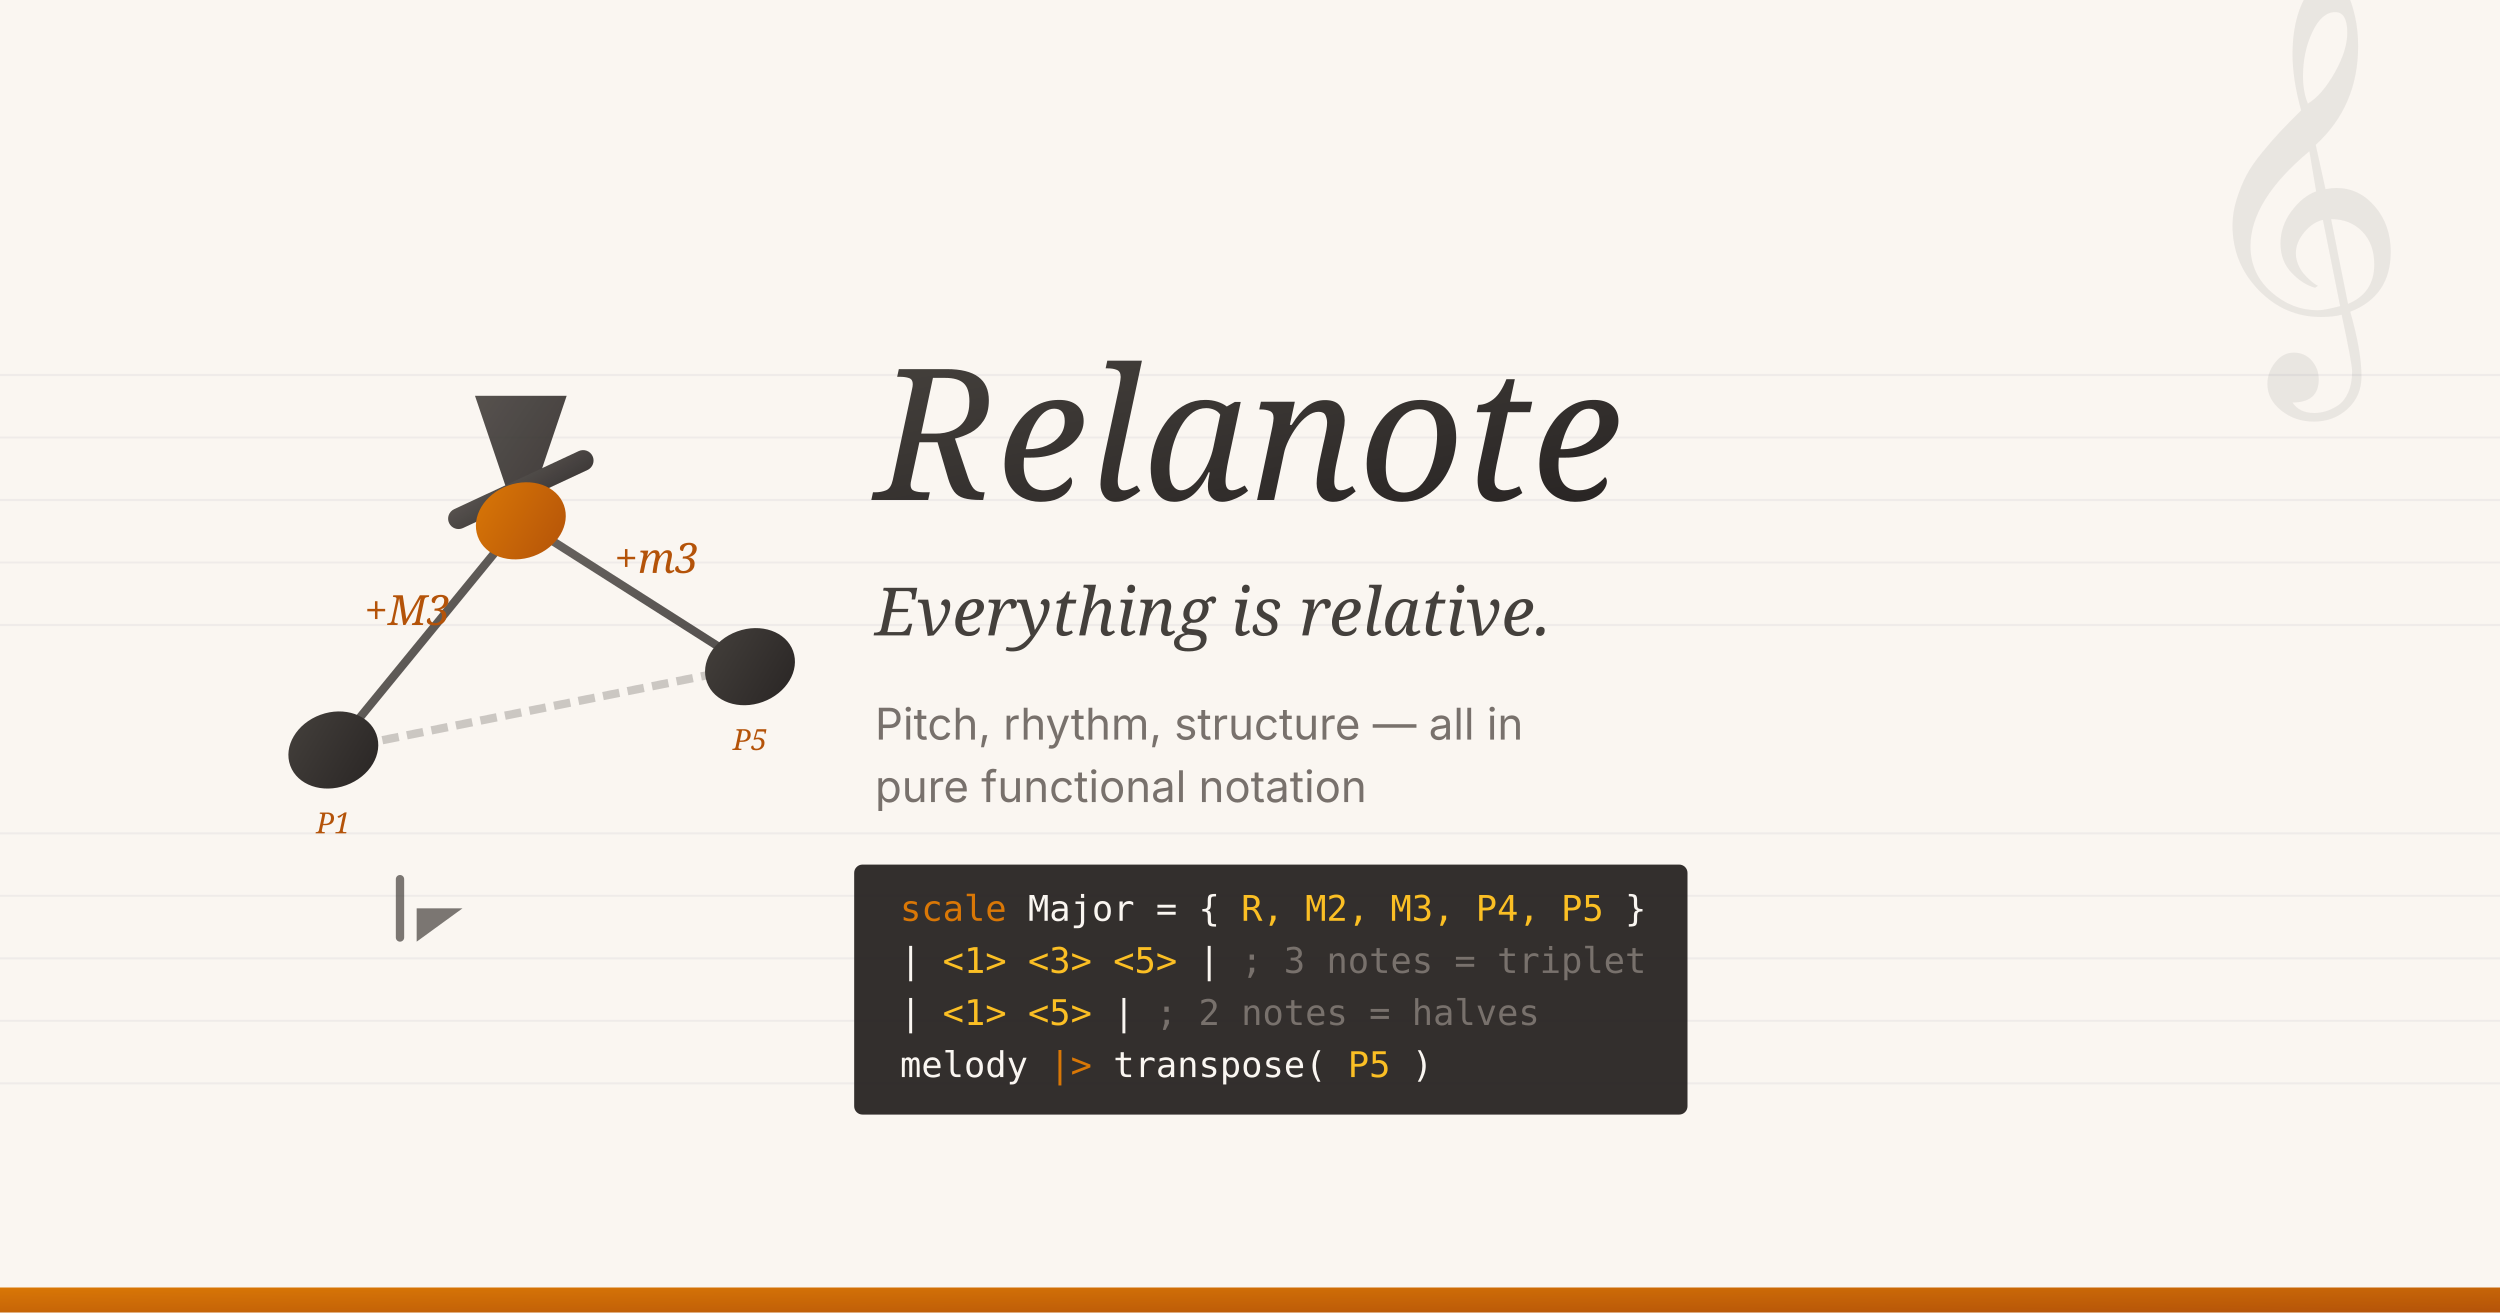
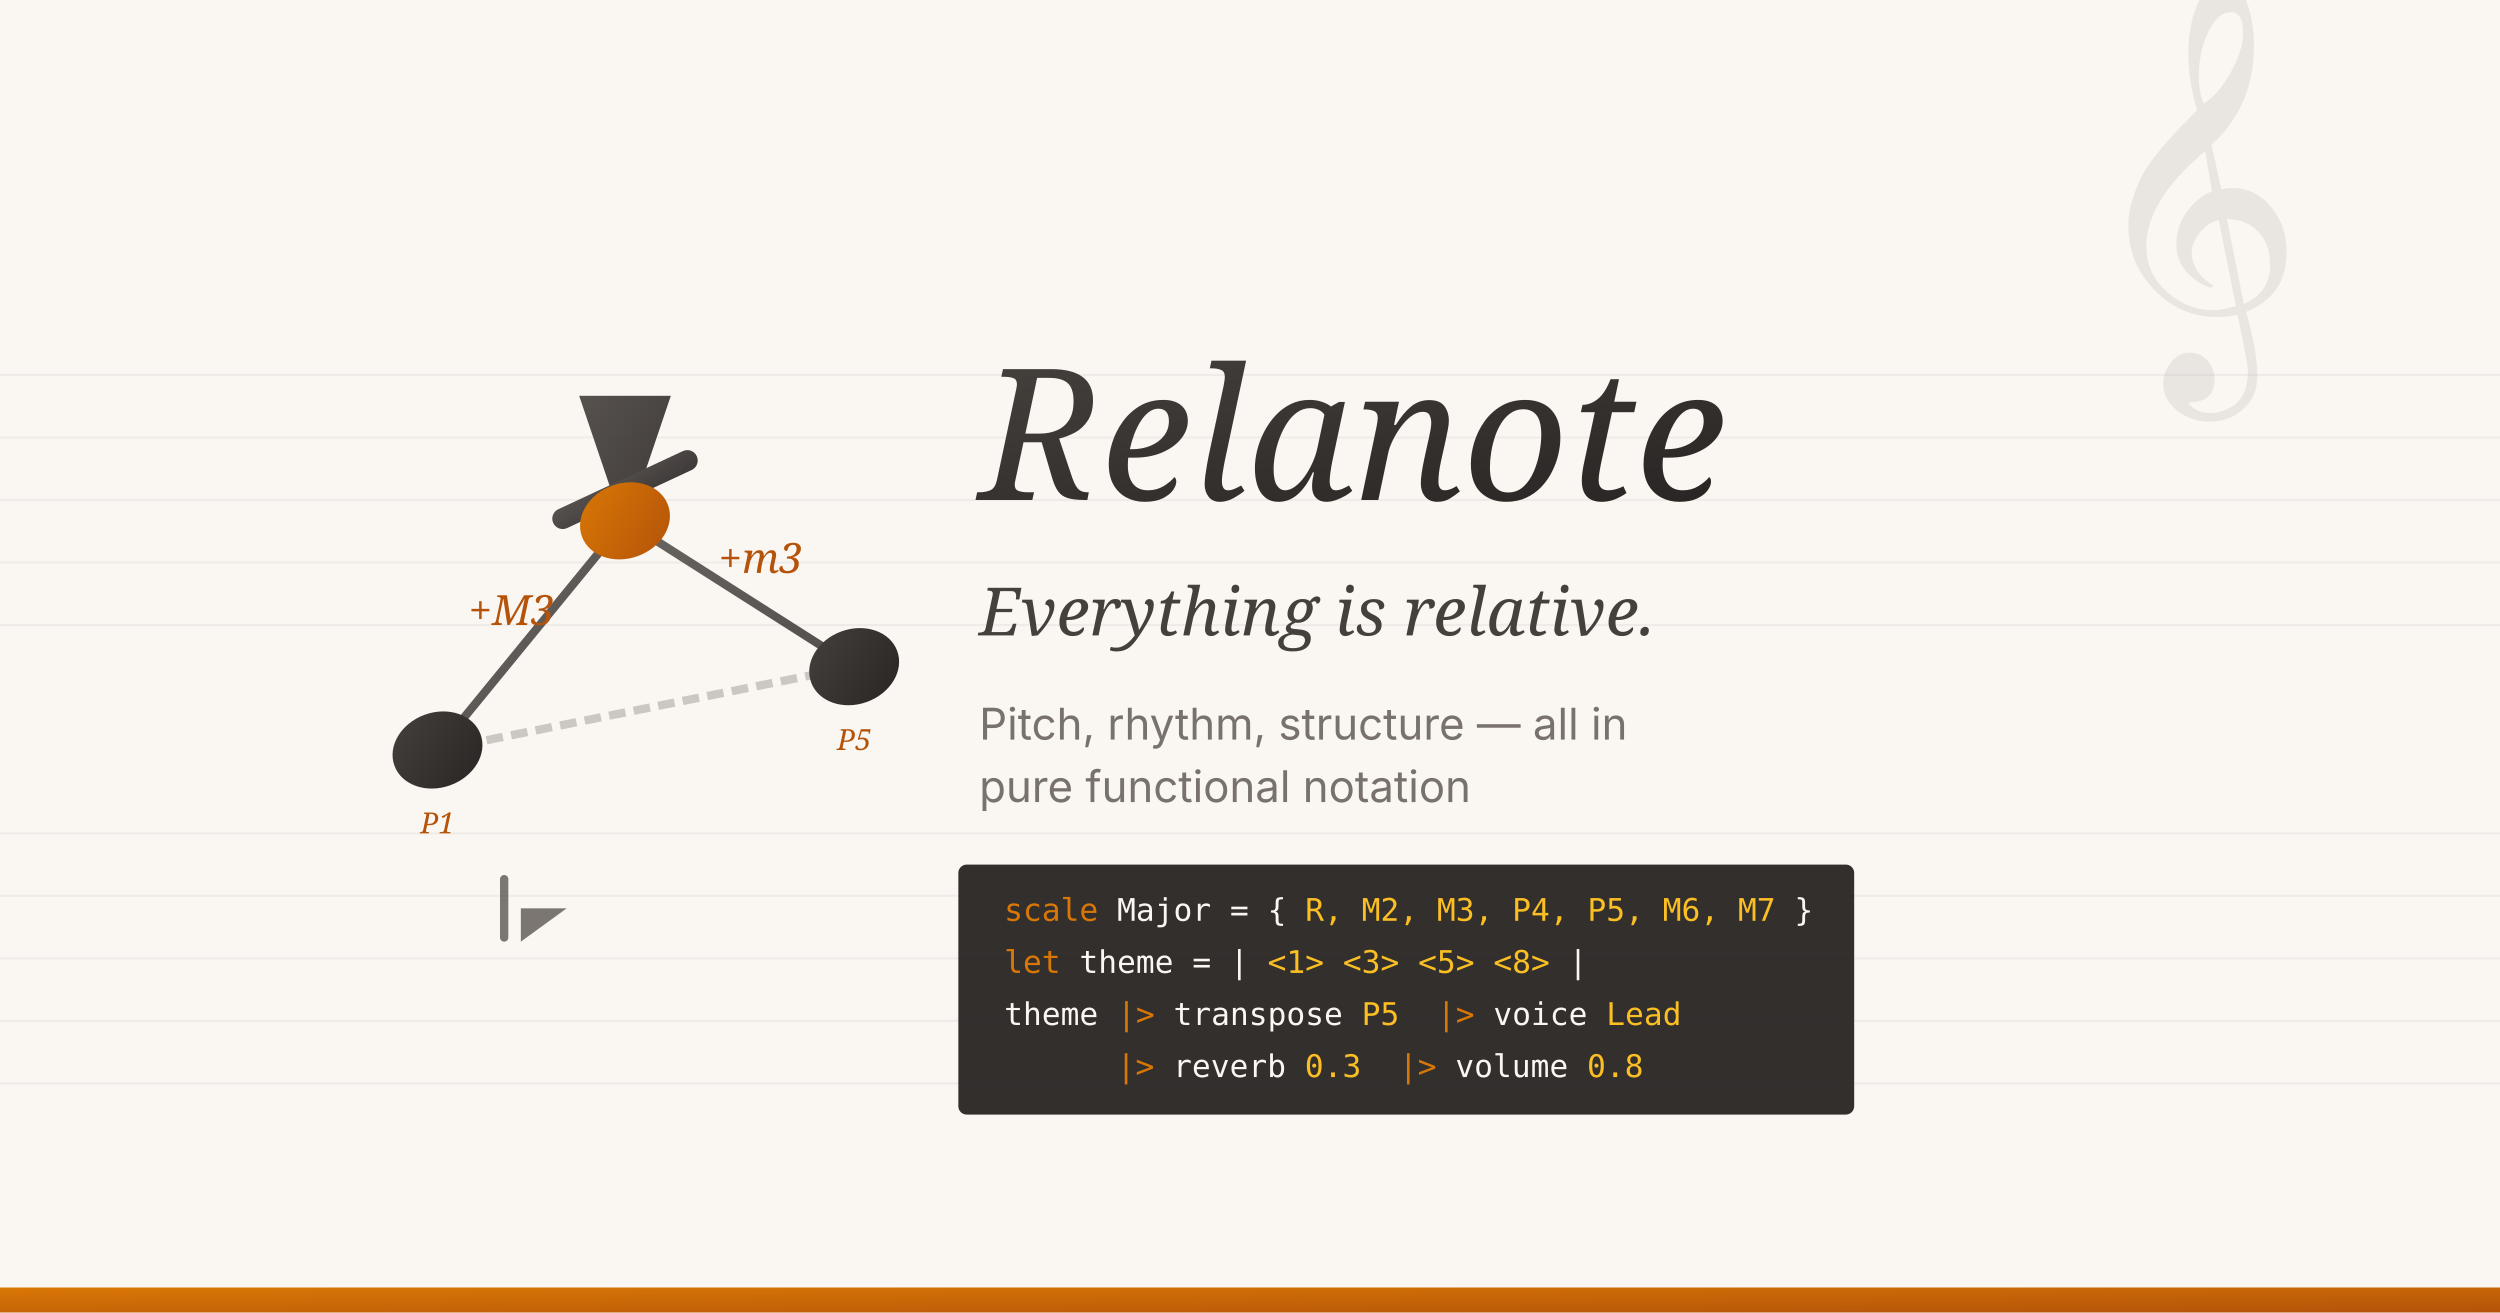
<svg xmlns="http://www.w3.org/2000/svg" viewBox="0 0 1200 630">
  <defs>
    <linearGradient id="inkGrad" x1="0%" y1="0%" x2="100%" y2="100%">
      <stop offset="0%" style="stop-color:#44403c" />
      <stop offset="100%" style="stop-color:#292524" />
    </linearGradient>
    <linearGradient id="sepiaGrad" x1="0%" y1="0%" x2="100%" y2="100%">
      <stop offset="0%" style="stop-color:#d97706" />
      <stop offset="100%" style="stop-color:#b45309" />
    </linearGradient>
    <linearGradient id="titleGrad" x1="0%" y1="0%" x2="100%" y2="0%">
      <stop offset="0%" style="stop-color:#292524" />
      <stop offset="100%" style="stop-color:#44403c" />
    </linearGradient>
  </defs>
  <rect width="1200" height="630" fill="#faf6f1" />
  <g stroke="#e7e5e4" stroke-width="1" opacity="0.6">
    <line x1="0" y1="180" x2="1200" y2="180" />
    <line x1="0" y1="210" x2="1200" y2="210" />
    <line x1="0" y1="240" x2="1200" y2="240" />
    <line x1="0" y1="270" x2="1200" y2="270" />
    <line x1="0" y1="300" x2="1200" y2="300" />
    <line x1="0" y1="400" x2="1200" y2="400" />
    <line x1="0" y1="430" x2="1200" y2="430" />
    <line x1="0" y1="460" x2="1200" y2="460" />
    <line x1="0" y1="490" x2="1200" y2="490" />
    <line x1="0" y1="520" x2="1200" y2="520" />
  </g>
-   <g transform="translate(100, 140)">
+   <g transform="translate(150, 140)">
    <g stroke="url(#inkGrad)" stroke-width="4" fill="none" opacity="0.8">
      <line x1="60" y1="220" x2="150" y2="110" />
      <line x1="150" y1="110" x2="260" y2="180" />
      <line x1="60" y1="220" x2="260" y2="180" stroke-dasharray="8,4" opacity="0.3" />
    </g>
    <g fill="#b45309" font-family="'Georgia', serif" font-style="italic" font-weight="500">
      <text x="75" y="160" font-size="20">+M3</text>
      <text x="195" y="135" font-size="20">+m3</text>
    </g>
    <g fill="url(#inkGrad)" opacity="0.9">
      <polygon points="150,50 128,50 150,115 172,50" />
      <rect x="112" y="90" width="76" height="10" rx="5" transform="rotate(-25 150 95)" />
    </g>
    <g>
      <ellipse cx="60" cy="220" rx="22" ry="18" fill="url(#inkGrad)" transform="rotate(-20 60 220)" />
      <text x="60" y="260" font-family="'Georgia', serif" font-size="14" fill="#b45309" text-anchor="middle" font-style="italic">P1</text>
      <ellipse cx="150" cy="110" rx="22" ry="18" fill="url(#sepiaGrad)" transform="rotate(-20 150 110)" />
      <ellipse cx="260" cy="180" rx="22" ry="18" fill="url(#inkGrad)" transform="rotate(-20 260 180)" />
      <text x="260" y="220" font-family="'Georgia', serif" font-size="14" fill="#b45309" text-anchor="middle" font-style="italic">P5</text>
    </g>
    <g fill="#44403c" opacity="0.7">
      <rect x="90" y="280" width="4" height="32" rx="2" />
      <polygon points="100,296 122,296 100,312" />
    </g>
  </g>
-   <g transform="translate(420, 160)">
+   <g transform="translate(470, 160)">
    <text x="0" y="80" font-family="'Georgia', serif" font-size="88" font-weight="400" fill="url(#inkGrad)" font-style="italic">Relanote</text>
    <text x="0" y="145" font-family="'Georgia', serif" font-size="32" fill="#44403c" font-style="italic">
      Everything is relative.
    </text>
    <text x="0" y="195" font-family="system-ui, -apple-system, sans-serif" font-size="21" fill="#78716c">Pitch, rhythm, structure — all in</text>
    <text x="0" y="225" font-family="system-ui, -apple-system, sans-serif" font-size="21" fill="#78716c">pure functional notation</text>
    <g transform="translate(0, 260)">
-       <rect x="-10" y="-5" width="400" height="120" rx="4" fill="#292524" opacity="0.95" />
-       <text font-family="monospace" font-size="17" fill="#a8a29e">
+       <rect x="-10" y="-5" width="430" height="120" rx="4" fill="#292524" opacity="0.95" />
+       <text font-family="'SF Mono', 'Menlo', monospace" font-size="15" fill="#a8a29e">
        <tspan x="12" y="22" fill="#d97706">scale</tspan>
        <tspan fill="#faf6f1"> Major = { </tspan>
-         <tspan fill="#fbbf24">R, M2, M3, P4, P5</tspan>
+         <tspan fill="#fbbf24">R, M2, M3, P4, P5, M6, M7</tspan>
        <tspan fill="#faf6f1"> }</tspan>
      </text>
-       <text font-family="monospace" font-size="17" fill="#a8a29e">
-         <tspan x="12" y="47" fill="#faf6f1">| </tspan>
-         <tspan fill="#fbbf24">&lt;1&gt; &lt;3&gt; &lt;5&gt;</tspan>
-         <tspan fill="#faf6f1"> |   </tspan>
-         <tspan fill="#78716c">; 3 notes = triplet</tspan>
+       <text font-family="'SF Mono', 'Menlo', monospace" font-size="15" fill="#a8a29e">
+         <tspan x="12" y="47" fill="#d97706">let</tspan>
+         <tspan fill="#faf6f1"> theme = | </tspan>
+         <tspan fill="#fbbf24">&lt;1&gt; &lt;3&gt; &lt;5&gt; &lt;8&gt;</tspan>
+         <tspan fill="#faf6f1"> |</tspan>
      </text>
-       <text font-family="monospace" font-size="17" fill="#a8a29e">
-         <tspan x="12" y="72" fill="#faf6f1">| </tspan>
-         <tspan fill="#fbbf24">&lt;1&gt; &lt;5&gt;</tspan>
-         <tspan fill="#faf6f1"> |       </tspan>
-         <tspan fill="#78716c">; 2 notes = halves</tspan>
+       <text font-family="'SF Mono', 'Menlo', monospace" font-size="15" fill="#a8a29e">
+         <tspan x="12" y="72" fill="#faf6f1">theme </tspan>
+         <tspan fill="#d97706">|&gt;</tspan>
+         <tspan fill="#faf6f1"> transpose </tspan>
+         <tspan fill="#fbbf24">P5</tspan>
+         <tspan fill="#faf6f1"> </tspan>
+         <tspan fill="#d97706">|&gt;</tspan>
+         <tspan fill="#faf6f1"> voice </tspan>
+         <tspan fill="#fbbf24">Lead</tspan>
      </text>
-       <text font-family="monospace" font-size="17" fill="#a8a29e">
-         <tspan x="12" y="97" fill="#faf6f1">melody </tspan>
+       <text font-family="'SF Mono', 'Menlo', monospace" font-size="15" fill="#a8a29e">
+         <tspan x="66" y="97" fill="#d97706">|&gt;</tspan>
+         <tspan fill="#faf6f1"> reverb </tspan>
+         <tspan fill="#fbbf24">0.3</tspan>
+         <tspan fill="#faf6f1"> </tspan>
        <tspan fill="#d97706">|&gt;</tspan>
-         <tspan fill="#faf6f1"> transpose(</tspan>
-         <tspan fill="#fbbf24">P5</tspan>
-         <tspan fill="#faf6f1">)</tspan>
+         <tspan fill="#faf6f1"> volume </tspan>
+         <tspan fill="#fbbf24">0.8</tspan>
      </text>
    </g>
  </g>
  <g opacity="0.08" fill="#292524">
-     <text x="1050" y="150" font-family="serif" font-size="180">𝄞</text>
+     <text x="1000" y="150" font-family="serif" font-size="180">𝄞</text>
  </g>
  <rect x="0" y="618" width="1200" height="12" fill="url(#sepiaGrad)" />
</svg>
